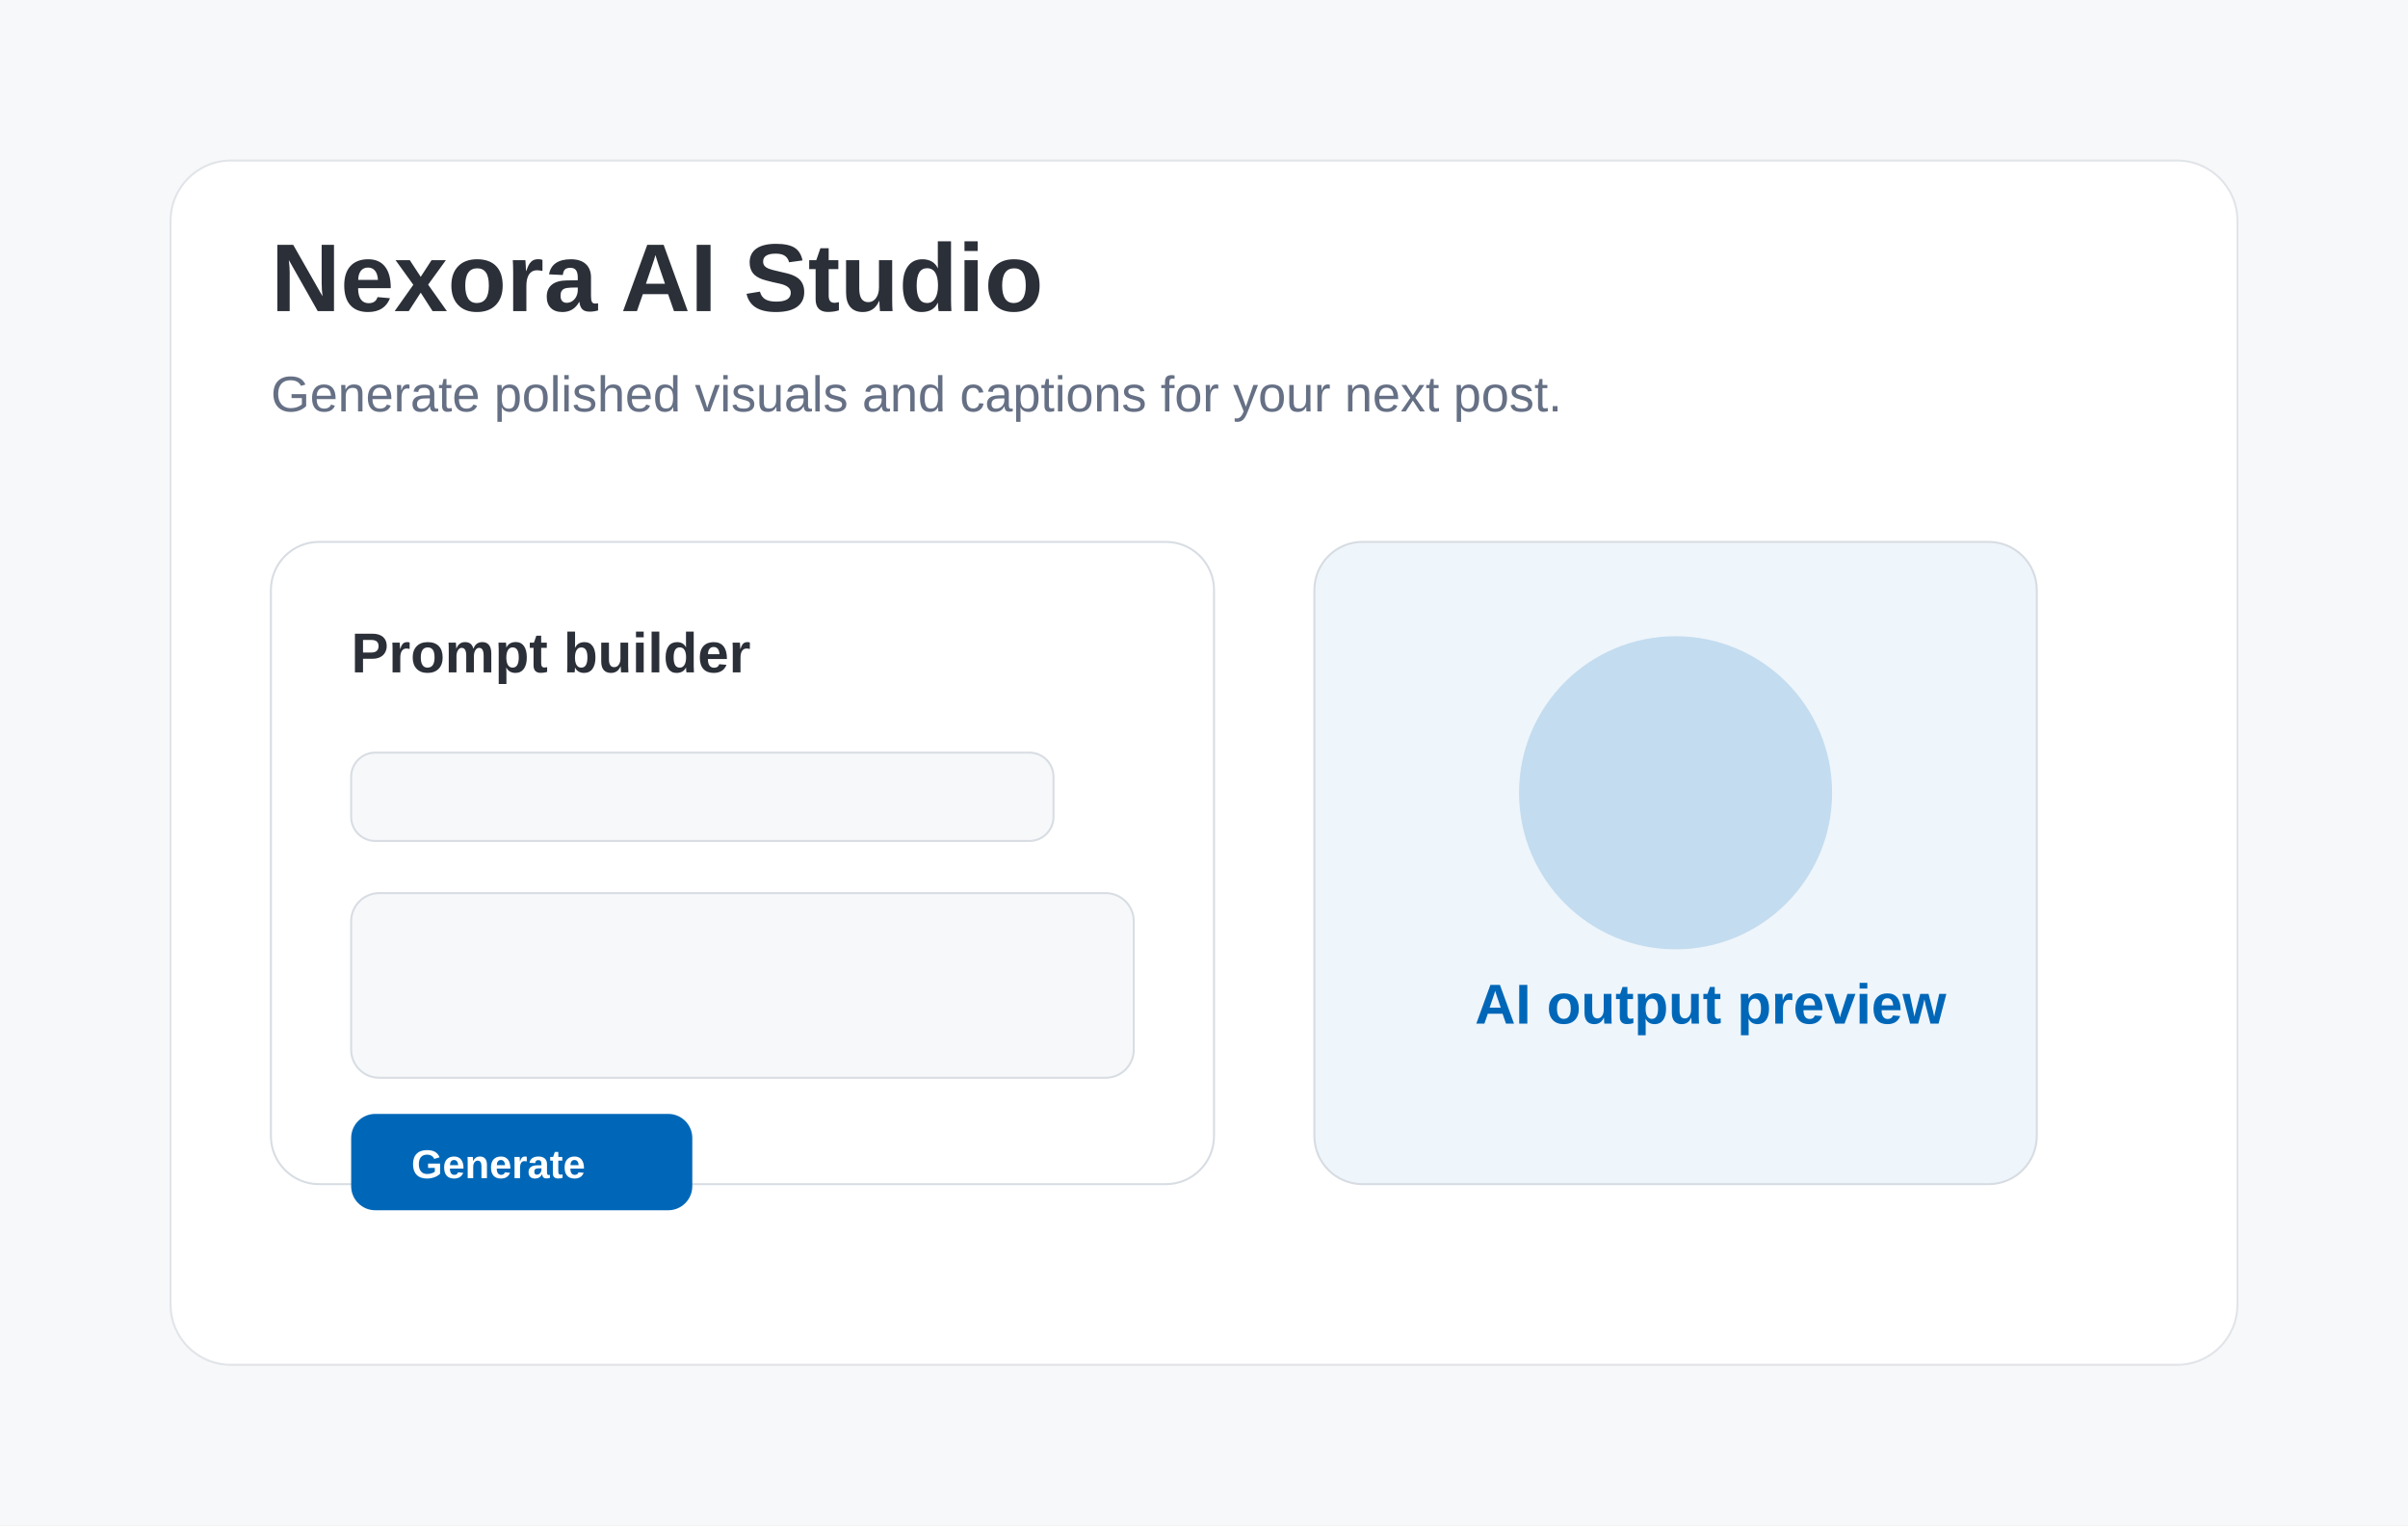
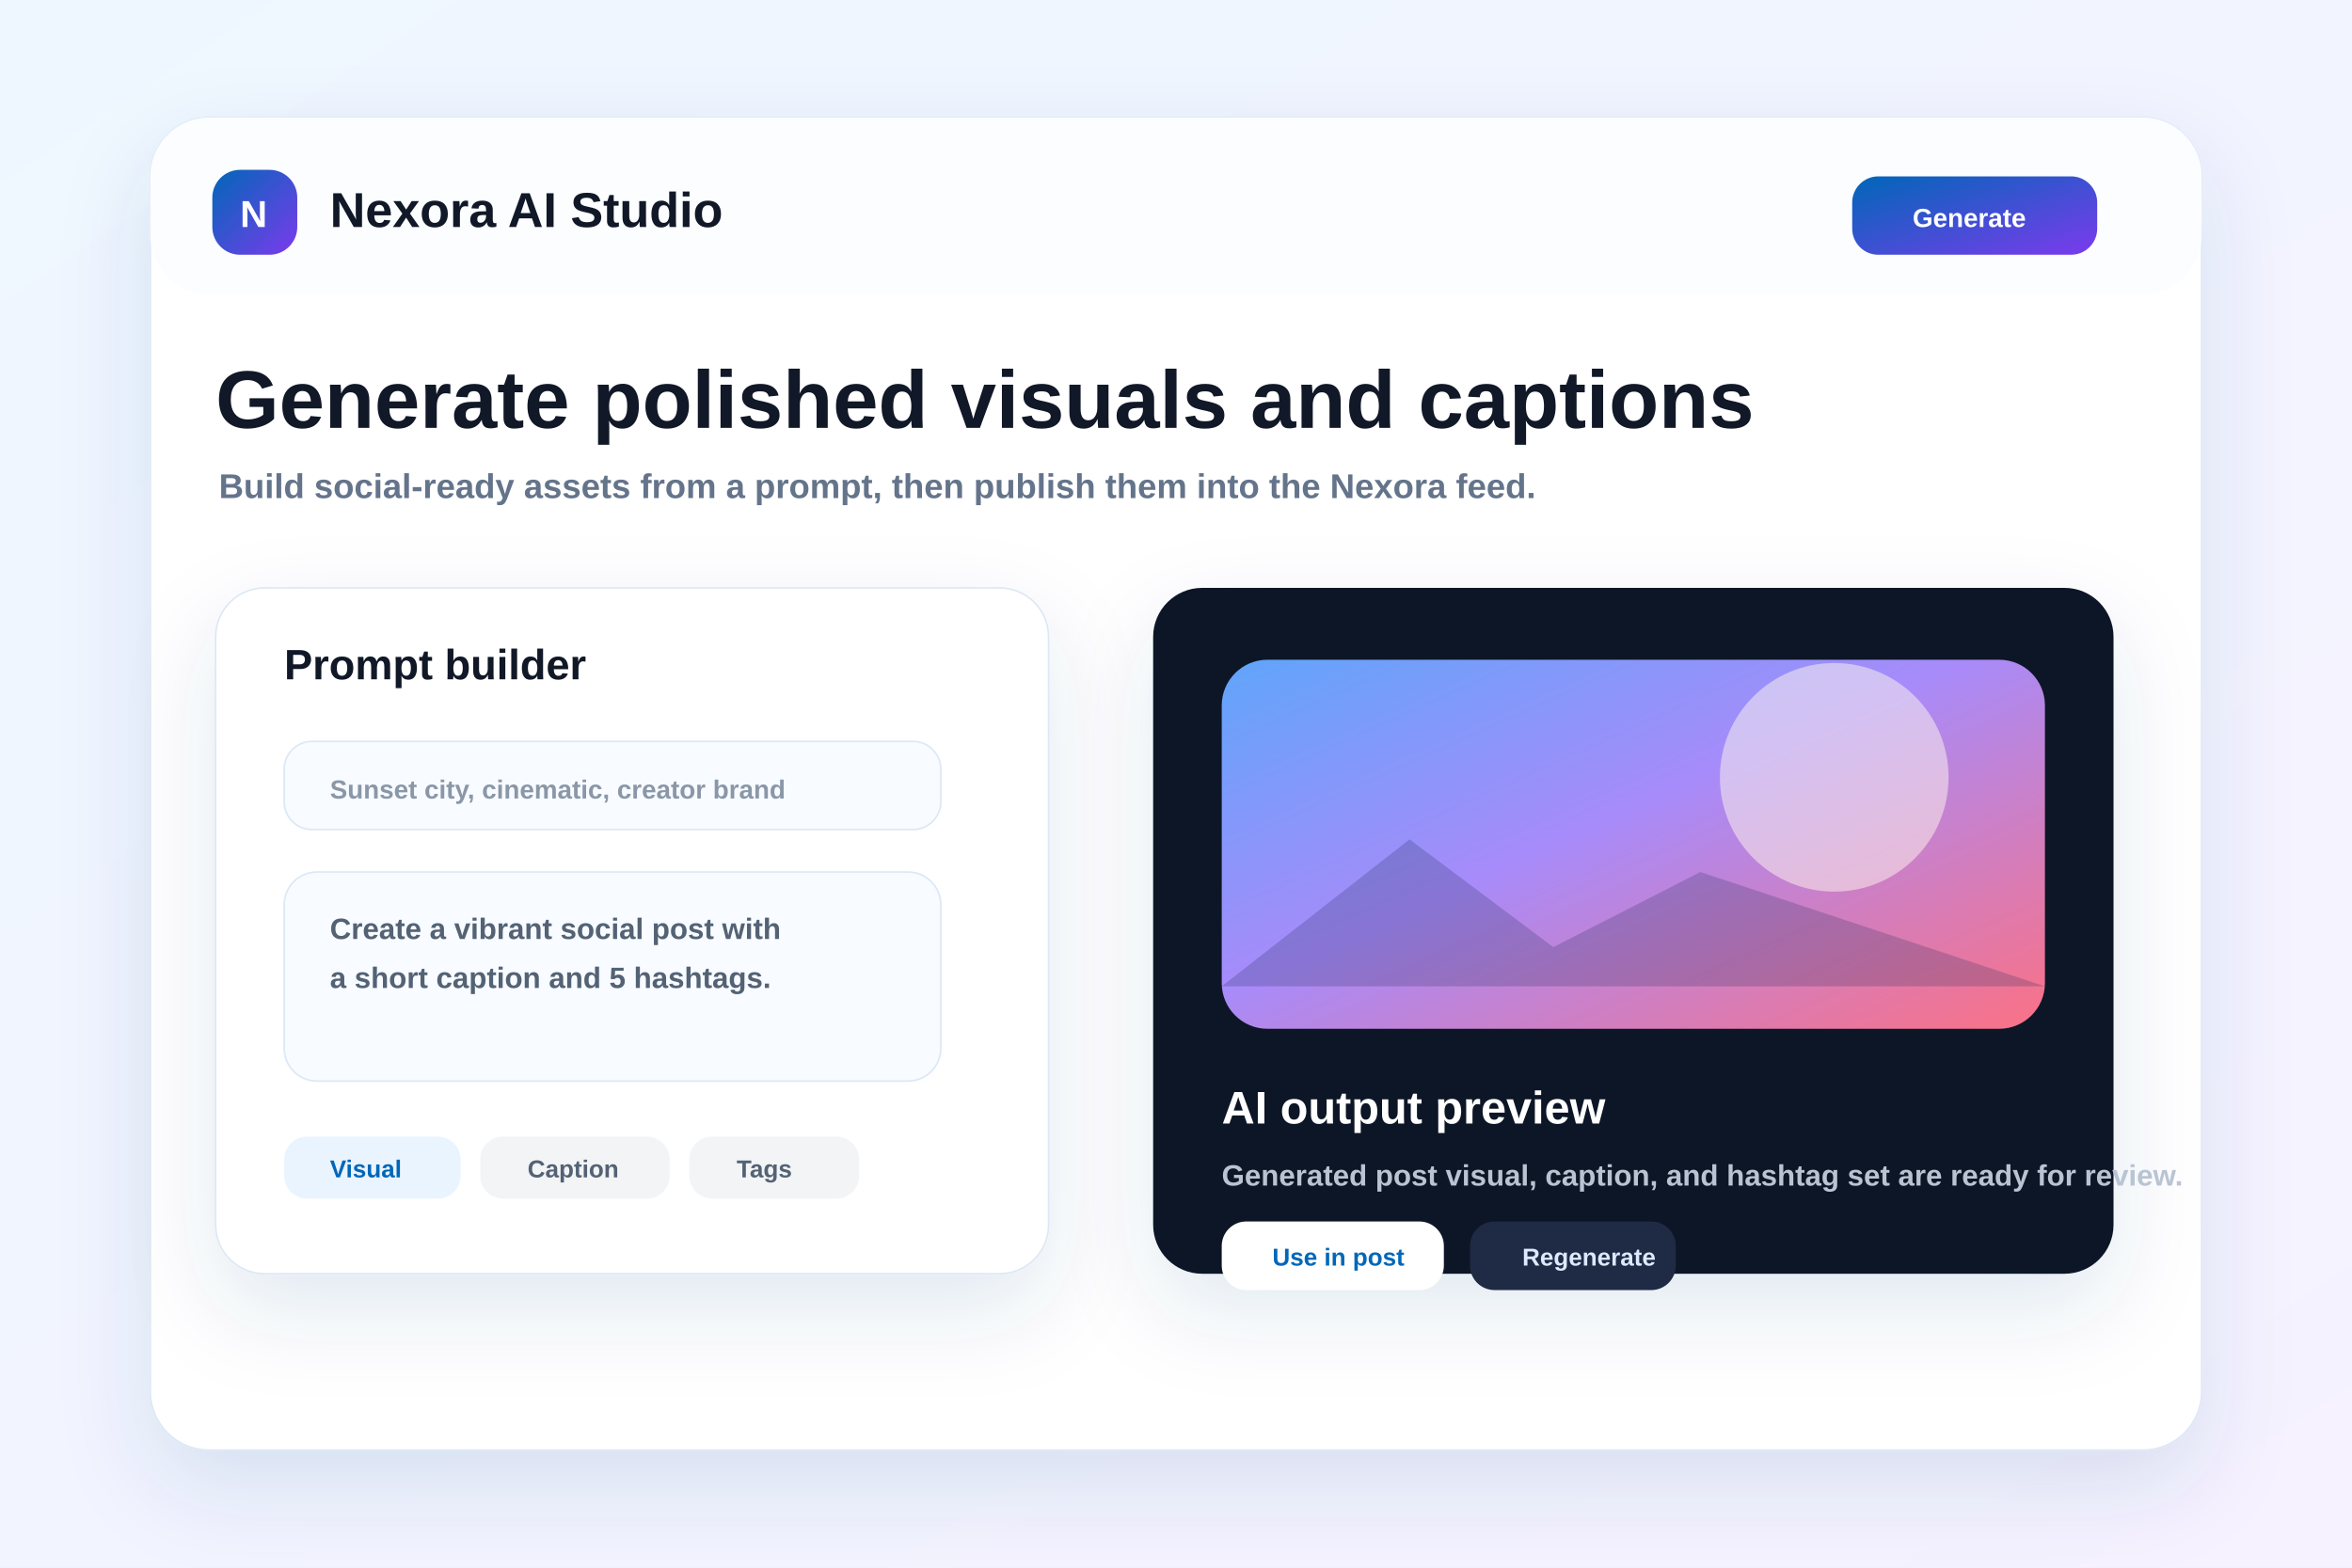
- <svg xmlns="http://www.w3.org/2000/svg" width="1200" height="760" viewBox="0 0 1200 760">
-   <rect width="1200" height="760" fill="#f7f8fa" />
-   <rect x="85" y="80" width="1030" height="600" rx="30" fill="#ffffff" stroke="#e1e4e8" />
-   <text x="135" y="155" fill="#2b2f38" font-family="Arial, sans-serif" font-size="48" font-weight="900">Nexora AI Studio</text>
-   <text x="135" y="205" fill="#667085" font-family="Arial, sans-serif" font-size="25">Generate polished visuals and captions for your next post.</text>
-   <rect x="135" y="270" width="470" height="320" rx="24" fill="#ffffff" stroke="#d8dde3" />
-   <text x="175" y="335" fill="#2b2f38" font-family="Arial, sans-serif" font-size="28" font-weight="900">Prompt builder</text>
-   <rect x="175" y="375" width="350" height="44" rx="12" fill="#f7f8fa" stroke="#d8dde3" />
-   <rect x="175" y="445" width="390" height="92" rx="14" fill="#f7f8fa" stroke="#d8dde3" />
-   <rect x="175" y="555" width="170" height="48" rx="12" fill="#0067b8" />
-   <text x="205" y="587" fill="#ffffff" font-family="Arial, sans-serif" font-size="20" font-weight="900">Generate</text>
-   <rect x="655" y="270" width="360" height="320" rx="24" fill="#eef5fb" stroke="#d7dce2" />
-   <circle cx="835" cy="395" r="78" fill="#0067b8" opacity="0.18" />
-   <text x="735" y="510" fill="#0067b8" font-family="Arial, sans-serif" font-size="28" font-weight="900">AI output preview</text>
+ <svg xmlns="http://www.w3.org/2000/svg" width="1440" height="960" viewBox="0 0 1440 960">
+   <defs>
+     <linearGradient id="bg" x1="0" y1="0" x2="1" y2="1">
+       <stop offset="0" stop-color="#eef7ff" />
+       <stop offset="1" stop-color="#f6f2ff" />
+     </linearGradient>
+     <linearGradient id="brand" x1="0" y1="0" x2="1" y2="1">
+       <stop offset="0" stop-color="#0067b8" />
+       <stop offset="1" stop-color="#7c3aed" />
+     </linearGradient>
+     <linearGradient id="art" x1="0" y1="0" x2="1" y2="1">
+       <stop offset="0" stop-color="#60a5fa" />
+       <stop offset="0.45" stop-color="#a78bfa" />
+       <stop offset="1" stop-color="#fb7185" />
+     </linearGradient>
+     <filter id="shadow" x="-20%" y="-20%" width="140%" height="150%">
+       <feDropShadow dx="0" dy="22" stdDeviation="28" flood-color="#164e8a" flood-opacity="0.12" />
+     </filter>
+   </defs>
+   <rect width="1440" height="960" fill="url(#bg)" />
+   <g filter="url(#shadow)">
+     <rect x="92" y="72" width="1256" height="816" rx="36" fill="#ffffff" stroke="#dce8f5" />
+   </g>
+   <rect x="92" y="72" width="1256" height="108" rx="36" fill="#fbfdff" />
+   <rect x="130" y="104" width="52" height="52" rx="17" fill="url(#brand)" />
+   <text x="147" y="139" fill="#ffffff" font-family="Arial, sans-serif" font-size="23" font-weight="900">N</text>
+   <text x="202" y="139" fill="#111827" font-family="Arial, sans-serif" font-size="30" font-weight="900">Nexora AI Studio</text>
+   <rect x="1134" y="108" width="150" height="48" rx="16" fill="url(#brand)" />
+   <text x="1171" y="139" fill="#ffffff" font-family="Arial, sans-serif" font-size="16" font-weight="900">Generate</text>
+   <text x="132" y="262" fill="#111827" font-family="Arial, sans-serif" font-size="50" font-weight="900">Generate polished visuals and captions</text>
+   <text x="134" y="305" fill="#64748b" font-family="Arial, sans-serif" font-size="21" font-weight="600">Build social-ready assets from a prompt, then publish them into the Nexora feed.</text>
+   <g filter="url(#shadow)">
+     <rect x="132" y="360" width="510" height="420" rx="30" fill="#ffffff" stroke="#dce8f5" />
+   </g>
+   <text x="174" y="416" fill="#111827" font-family="Arial, sans-serif" font-size="26" font-weight="900">Prompt builder</text>
+   <rect x="174" y="454" width="402" height="54" rx="17" fill="#f8fbff" stroke="#dce8f5" />
+   <text x="202" y="489" fill="#8a97a8" font-family="Arial, sans-serif" font-size="16" font-weight="700">Sunset city, cinematic, creator brand</text>
+   <rect x="174" y="534" width="402" height="128" rx="20" fill="#f8fbff" stroke="#dce8f5" />
+   <text x="202" y="575" fill="#536274" font-family="Arial, sans-serif" font-size="18" font-weight="800">Create a vibrant social post with</text>
+   <text x="202" y="605" fill="#536274" font-family="Arial, sans-serif" font-size="18" font-weight="800">a short caption and 5 hashtags.</text>
+   <g font-family="Arial, sans-serif" font-size="15" font-weight="900">
+     <rect x="174" y="696" width="108" height="38" rx="14" fill="#eaf4ff" />
+     <text x="202" y="721" fill="#0067b8">Visual</text>
+     <rect x="294" y="696" width="116" height="38" rx="14" fill="#f3f4f6" />
+     <text x="323" y="721" fill="#536274">Caption</text>
+     <rect x="422" y="696" width="104" height="38" rx="14" fill="#f3f4f6" />
+     <text x="451" y="721" fill="#536274">Tags</text>
+   </g>
+   <g filter="url(#shadow)">
+     <rect x="706" y="360" width="588" height="420" rx="30" fill="#101827" />
+   </g>
+   <rect x="748" y="404" width="504" height="226" rx="28" fill="url(#art)" />
+   <circle cx="1123" cy="476" r="70" fill="#fff7ed" opacity="0.5" />
+   <path d="M748 604l115-90 88 66 90-46 211 70z" fill="#172554" opacity="0.22" />
+   <text x="748" y="688" fill="#ffffff" font-family="Arial, sans-serif" font-size="28" font-weight="900">AI output preview</text>
+   <text x="748" y="726" fill="#b9c4d3" font-family="Arial, sans-serif" font-size="18" font-weight="700">Generated post visual, caption, and hashtag set are ready for review.</text>
+   <rect x="748" y="748" width="136" height="42" rx="15" fill="#ffffff" />
+   <text x="779" y="775" fill="#0067b8" font-family="Arial, sans-serif" font-size="15" font-weight="900">Use in post</text>
+   <rect x="900" y="748" width="126" height="42" rx="15" fill="#1f2a44" />
+   <text x="932" y="775" fill="#dbeafe" font-family="Arial, sans-serif" font-size="15" font-weight="900">Regenerate</text>
</svg>
